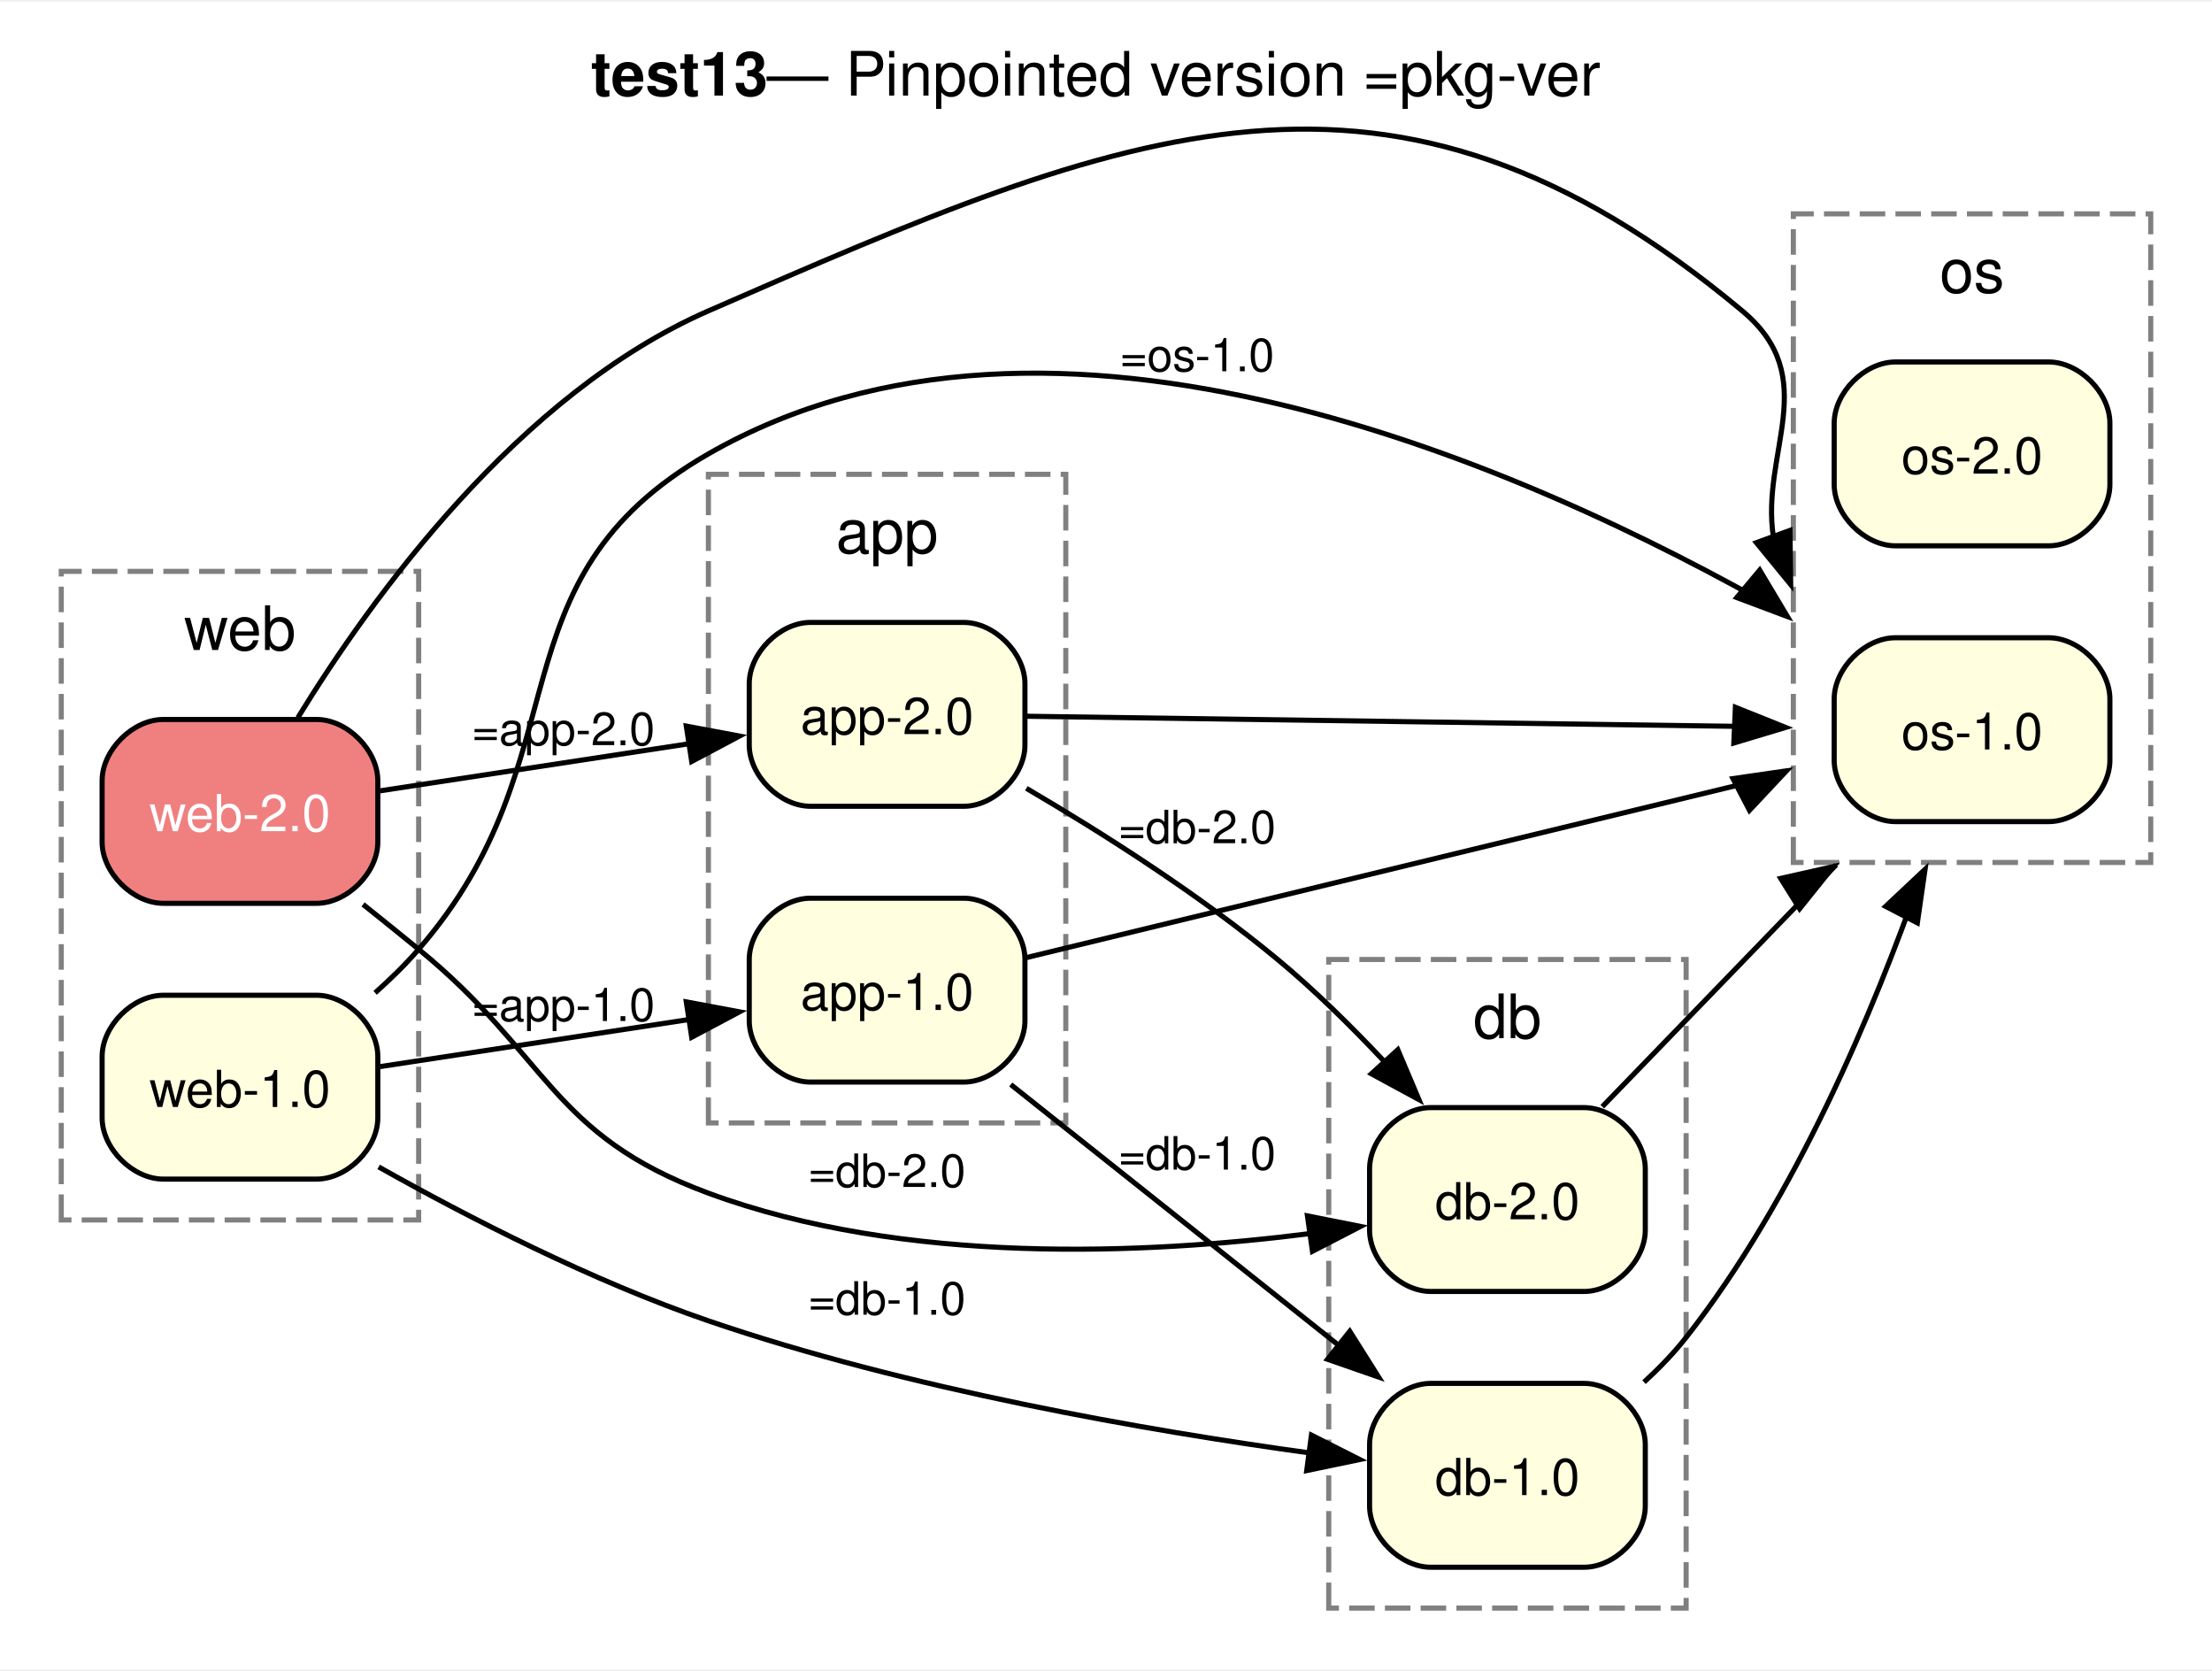
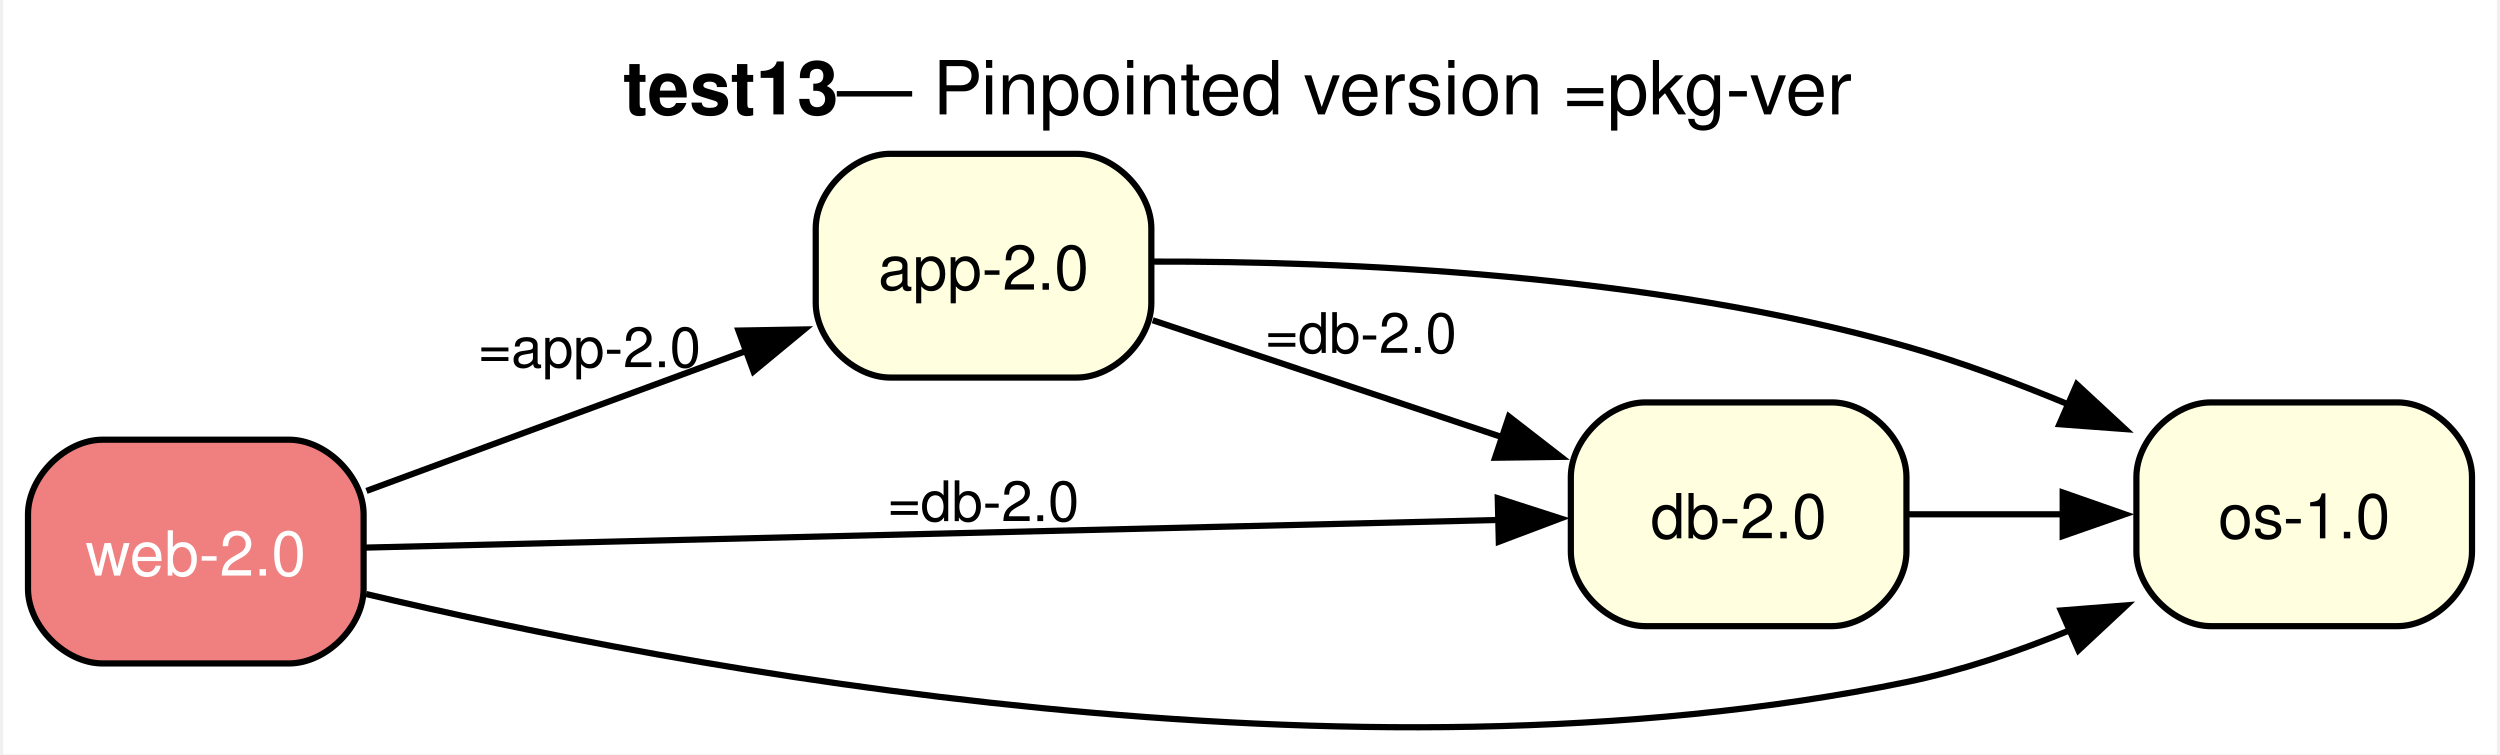
- <svg xmlns="http://www.w3.org/2000/svg" width="433pt" height="327pt" viewBox="0.00 0.00 433.25 326.56">
-   <g id="graph0" class="graph" transform="scale(1 1) rotate(0) translate(4 322.56)">
-     <polygon fill="white" stroke="none" points="-4,4 -4,-322.56 429.25,-322.56 429.25,4 -4,4" />
-     <text text-anchor="start" x="111.75" y="-304.16" font-family="Helvetica,sans-Serif" font-weight="bold" font-size="12.00">test13</text>
-     <text text-anchor="start" x="146.25" y="-304.16" font-family="Helvetica,sans-Serif" font-size="12.00"> — Pinpointed version =pkg-ver</text>
-     <g id="clust1" class="cluster">
-       <polygon fill="none" stroke="gray" stroke-dasharray="5,2" points="8,-84 8,-211 78,-211 78,-84 8,-84" />
-       <text text-anchor="middle" x="43" y="-195.6" font-family="Helvetica,sans-Serif" font-size="12.00">web</text>
+ <svg xmlns="http://www.w3.org/2000/svg" width="401pt" height="121pt" viewBox="0.00 0.00 401.25 121.38">
+   <g id="graph0" class="graph" transform="scale(1 1) rotate(0) translate(4 117.38)">
+     <polygon fill="white" stroke="none" points="-4,4 -4,-117.38 397.25,-117.38 397.25,4 -4,4" />
+     <text text-anchor="start" x="95.75" y="-98.98" font-family="Helvetica,sans-Serif" font-weight="bold" font-size="12.00">test13</text>
+     <text text-anchor="start" x="130.25" y="-98.98" font-family="Helvetica,sans-Serif" font-size="12.00"> — Pinpointed version =pkg-ver</text>
+     <g id="node1" class="node">
+       <path fill="lightcoral" stroke="black" d="M42,-46.63C42,-46.63 12,-46.63 12,-46.63 6,-46.63 0,-40.63 0,-34.63 0,-34.63 0,-22.63 0,-22.63 0,-16.63 6,-10.63 12,-10.63 12,-10.63 42,-10.63 42,-10.63 48,-10.63 54,-16.63 54,-22.63 54,-22.63 54,-34.63 54,-34.63 54,-40.63 48,-46.63 42,-46.63" />
+       <text text-anchor="middle" x="27" y="-24.76" font-family="Helvetica,sans-Serif" font-size="10.00" fill="white">web-2.0</text>
    </g>
-     <g id="clust2" class="cluster">
-       <polygon fill="none" stroke="gray" stroke-dasharray="5,2" points="134.75,-103 134.75,-230 204.75,-230 204.75,-103 134.75,-103" />
-       <text text-anchor="middle" x="169.75" y="-214.6" font-family="Helvetica,sans-Serif" font-size="12.00">app</text>
+     <g id="node2" class="node">
+       <path fill="lightyellow" stroke="black" d="M168.75,-92.63C168.75,-92.63 138.75,-92.63 138.75,-92.63 132.75,-92.63 126.75,-86.63 126.75,-80.63 126.75,-80.63 126.75,-68.63 126.75,-68.63 126.75,-62.63 132.75,-56.63 138.75,-56.63 138.75,-56.63 168.75,-56.63 168.75,-56.63 174.75,-56.63 180.75,-62.63 180.75,-68.63 180.75,-68.63 180.75,-80.63 180.75,-80.63 180.75,-86.63 174.75,-92.63 168.75,-92.63" />
+       <text text-anchor="middle" x="153.75" y="-70.76" font-family="Helvetica,sans-Serif" font-size="10.00">app-2.0</text>
    </g>
-     <g id="clust3" class="cluster">
-       <polygon fill="none" stroke="gray" stroke-dasharray="5,2" points="256.25,-8 256.25,-135 326.25,-135 326.25,-8 256.25,-8" />
-       <text text-anchor="middle" x="291.25" y="-119.6" font-family="Helvetica,sans-Serif" font-size="12.00">db</text>
-     </g>
-     <g id="clust4" class="cluster">
-       <polygon fill="none" stroke="gray" stroke-dasharray="5,2" points="347.25,-154 347.25,-281 417.25,-281 417.25,-154 347.25,-154" />
-       <text text-anchor="middle" x="382.25" y="-265.6" font-family="Helvetica,sans-Serif" font-size="12.00">os</text>
-     </g>
-     <g id="node1" class="node">
-       <path fill="lightcoral" stroke="black" d="M58,-182C58,-182 28,-182 28,-182 22,-182 16,-176 16,-170 16,-170 16,-158 16,-158 16,-152 22,-146 28,-146 28,-146 58,-146 58,-146 64,-146 70,-152 70,-158 70,-158 70,-170 70,-170 70,-176 64,-182 58,-182" />
-       <text text-anchor="middle" x="43" y="-160.12" font-family="Helvetica,sans-Serif" font-size="10.00" fill="white">web-2.0</text>
+     <g id="edge1" class="edge">
+       <path fill="none" stroke="black" d="M54.46,-38.39C72.24,-44.94 95.92,-53.68 115.59,-60.93" />
+       <polygon fill="black" stroke="black" points="114.32,-64.19 124.91,-64.37 116.74,-57.62 114.32,-64.19" />
+       <text text-anchor="middle" x="90.38" y="-58.3" font-family="Helvetica,sans-Serif" font-size="9.00">=app-2.0</text>
    </g>
    <g id="node3" class="node">
-       <path fill="lightyellow" stroke="black" d="M184.75,-201C184.75,-201 154.75,-201 154.75,-201 148.75,-201 142.75,-195 142.75,-189 142.75,-189 142.75,-177 142.75,-177 142.75,-171 148.75,-165 154.75,-165 154.75,-165 184.75,-165 184.75,-165 190.75,-165 196.75,-171 196.75,-177 196.75,-177 196.75,-189 196.75,-189 196.75,-195 190.75,-201 184.75,-201" />
-       <text text-anchor="middle" x="169.75" y="-179.12" font-family="Helvetica,sans-Serif" font-size="10.00">app-2.0</text>
-     </g>
-     <g id="edge1" class="edge">
-       <path fill="none" stroke="black" d="M70.46,-168.03C88.07,-170.71 111.48,-174.28 131.04,-177.26" />
-       <polygon fill="black" stroke="black" points="130.42,-180.7 140.84,-178.75 131.48,-173.78 130.42,-180.7" />
-       <text text-anchor="middle" x="106.38" y="-176.96" font-family="Helvetica,sans-Serif" font-size="9.00">=app-2.0</text>
-     </g>
-     <g id="node5" class="node">
-       <path fill="lightyellow" stroke="black" d="M306.25,-106C306.25,-106 276.25,-106 276.25,-106 270.25,-106 264.25,-100 264.25,-94 264.25,-94 264.25,-82 264.25,-82 264.25,-76 270.25,-70 276.25,-70 276.25,-70 306.25,-70 306.25,-70 312.25,-70 318.25,-76 318.25,-82 318.25,-82 318.25,-94 318.25,-94 318.25,-100 312.25,-106 306.25,-106" />
-       <text text-anchor="middle" x="291.25" y="-84.12" font-family="Helvetica,sans-Serif" font-size="10.00">db-2.0</text>
+       <path fill="lightyellow" stroke="black" d="M290.25,-52.63C290.25,-52.63 260.25,-52.63 260.25,-52.63 254.25,-52.63 248.25,-46.63 248.25,-40.63 248.25,-40.63 248.25,-28.63 248.25,-28.63 248.25,-22.63 254.25,-16.63 260.25,-16.63 260.25,-16.63 290.25,-16.63 290.25,-16.63 296.25,-16.63 302.25,-22.63 302.25,-28.63 302.25,-28.63 302.25,-40.63 302.25,-40.63 302.25,-46.63 296.25,-52.63 290.25,-52.63" />
+       <text text-anchor="middle" x="275.25" y="-30.76" font-family="Helvetica,sans-Serif" font-size="10.00">db-2.0</text>
    </g>
    <g id="edge2" class="edge">
-       <path fill="none" stroke="black" d="M67.11,-145.79C70.77,-142.87 74.5,-139.86 78,-137 103.52,-116.14 103.83,-100.67 134.75,-89.25 173.09,-75.09 220.48,-77.24 252.79,-81.36" />
-       <polygon fill="black" stroke="black" points="252.08,-84.8 262.47,-82.73 253.06,-77.87 252.08,-84.8" />
-       <text text-anchor="middle" x="169.75" y="-90.45" font-family="Helvetica,sans-Serif" font-size="9.00">=db-2.0</text>
+       <path fill="none" stroke="black" d="M54.35,-29.27C98.23,-30.34 186.41,-32.49 236.75,-33.72" />
+       <polygon fill="black" stroke="black" points="236.49,-37.21 246.57,-33.96 236.66,-30.22 236.49,-37.21" />
+       <text text-anchor="middle" x="153.75" y="-33.53" font-family="Helvetica,sans-Serif" font-size="9.00">=db-2.0</text>
    </g>
-     <g id="node7" class="node">
-       <path fill="lightyellow" stroke="black" d="M397.25,-198C397.25,-198 367.25,-198 367.25,-198 361.25,-198 355.25,-192 355.25,-186 355.25,-186 355.25,-174 355.25,-174 355.25,-168 361.25,-162 367.25,-162 367.25,-162 397.25,-162 397.25,-162 403.25,-162 409.25,-168 409.25,-174 409.25,-174 409.25,-186 409.25,-186 409.25,-192 403.25,-198 397.25,-198" />
-       <text text-anchor="middle" x="382.25" y="-176.12" font-family="Helvetica,sans-Serif" font-size="10.00">os-1.0</text>
+     <g id="node4" class="node">
+       <path fill="lightyellow" stroke="black" d="M381.25,-52.63C381.25,-52.63 351.25,-52.63 351.25,-52.63 345.25,-52.63 339.25,-46.63 339.25,-40.63 339.25,-40.63 339.25,-28.63 339.25,-28.63 339.25,-22.63 345.25,-16.63 351.25,-16.63 351.25,-16.63 381.25,-16.63 381.25,-16.63 387.25,-16.63 393.25,-22.63 393.25,-28.63 393.25,-28.63 393.25,-40.63 393.25,-40.63 393.25,-46.63 387.25,-52.63 381.25,-52.63" />
+       <text text-anchor="middle" x="366.25" y="-30.76" font-family="Helvetica,sans-Serif" font-size="10.00">os-1.0</text>
    </g>
    <g id="edge3" class="edge">
-       <path fill="none" stroke="black" d="M54.34,-182.35C68.81,-205.92 97.56,-245.75 134.75,-262 217.22,-298.03 268.15,-319.67 337.25,-262 353.05,-248.82 340.78,-234.37 343.35,-217.68" />
-       <polygon fill="black" stroke="black" points="346.59,-219.02 346.73,-208.42 340.01,-216.62 346.59,-219.02" />
-     </g>
-     <g id="node2" class="node">
-       <path fill="lightyellow" stroke="black" d="M58,-128C58,-128 28,-128 28,-128 22,-128 16,-122 16,-116 16,-116 16,-104 16,-104 16,-98 22,-92 28,-92 28,-92 58,-92 58,-92 64,-92 70,-98 70,-104 70,-104 70,-116 70,-116 70,-122 64,-128 58,-128" />
-       <text text-anchor="middle" x="43" y="-106.12" font-family="Helvetica,sans-Serif" font-size="10.00">web-1.0</text>
-     </g>
-     <g id="node4" class="node">
-       <path fill="lightyellow" stroke="black" d="M184.75,-147C184.75,-147 154.75,-147 154.75,-147 148.75,-147 142.75,-141 142.75,-135 142.75,-135 142.75,-123 142.75,-123 142.75,-117 148.75,-111 154.75,-111 154.75,-111 184.75,-111 184.75,-111 190.75,-111 196.75,-117 196.75,-123 196.75,-123 196.75,-135 196.75,-135 196.75,-141 190.75,-147 184.75,-147" />
-       <text text-anchor="middle" x="169.75" y="-125.12" font-family="Helvetica,sans-Serif" font-size="10.00">app-1.0</text>
+       <path fill="none" stroke="black" d="M54.4,-21.8C103.65,-10.12 212.67,10.75 302.25,-7.63 311.1,-9.45 320.25,-12.56 328.73,-16.05" />
+       <polygon fill="black" stroke="black" points="327.1,-19.15 337.66,-19.98 329.92,-12.75 327.1,-19.15" />
    </g>
    <g id="edge4" class="edge">
-       <path fill="none" stroke="black" d="M70.46,-114.03C88.07,-116.71 111.48,-120.28 131.04,-123.26" />
-       <polygon fill="black" stroke="black" points="130.42,-126.7 140.84,-124.75 131.48,-119.78 130.42,-126.7" />
-       <text text-anchor="middle" x="106.38" y="-122.96" font-family="Helvetica,sans-Serif" font-size="9.00">=app-1.0</text>
-     </g>
-     <g id="node6" class="node">
-       <path fill="lightyellow" stroke="black" d="M306.25,-52C306.25,-52 276.25,-52 276.25,-52 270.25,-52 264.25,-46 264.25,-40 264.25,-40 264.25,-28 264.25,-28 264.25,-22 270.25,-16 276.25,-16 276.25,-16 306.25,-16 306.25,-16 312.25,-16 318.25,-22 318.25,-28 318.25,-28 318.25,-40 318.25,-40 318.25,-46 312.25,-52 306.25,-52" />
-       <text text-anchor="middle" x="291.25" y="-30.12" font-family="Helvetica,sans-Serif" font-size="10.00">db-1.0</text>
+       <path fill="none" stroke="black" d="M180.97,-65.85C197.47,-60.33 219.02,-53.12 237.24,-47.02" />
+       <polygon fill="black" stroke="black" points="238.28,-50.36 246.65,-43.87 236.06,-43.73 238.28,-50.36" />
+       <text text-anchor="middle" x="214.5" y="-60.59" font-family="Helvetica,sans-Serif" font-size="9.00">=db-2.0</text>
    </g>
    <g id="edge5" class="edge">
-       <path fill="none" stroke="black" d="M70.16,-94.39C87.85,-84.44 112.05,-72.02 134.75,-64.25 173.92,-50.85 220.78,-42.75 252.75,-38.35" />
-       <polygon fill="black" stroke="black" points="252.86,-41.87 262.32,-37.09 251.94,-34.93 252.86,-41.87" />
-       <text text-anchor="middle" x="169.75" y="-65.45" font-family="Helvetica,sans-Serif" font-size="9.00">=db-1.0</text>
+       <path fill="none" stroke="black" d="M181.14,-75.29C211.08,-75.35 261.09,-73.39 302.25,-61.63 310.94,-59.15 320.02,-55.76 328.49,-52.23" />
+       <polygon fill="black" stroke="black" points="329.66,-55.54 337.43,-48.34 326.86,-49.12 329.66,-55.54" />
    </g>
    <g id="edge6" class="edge">
-       <path fill="none" stroke="black" d="M69.47,-128.47C72.5,-131.17 75.43,-134.04 78,-137 110.73,-174.73 91.42,-209.15 134.75,-234 202.3,-272.74 294.89,-231.65 345.17,-202.91" />
-       <polygon fill="black" stroke="black" points="340.66,-211.24 346.09,-202.15 336.17,-205.87 340.66,-211.24" />
-       <text text-anchor="middle" x="230.5" y="-250.18" font-family="Helvetica,sans-Serif" font-size="9.00">=os-1.0</text>
-     </g>
-     <g id="edge7" class="edge">
-       <path fill="none" stroke="black" d="M197.02,-168.52C212.07,-159.69 230.95,-147.69 246.25,-135 253.51,-128.98 260.76,-121.82 267.23,-114.93" />
-       <polygon fill="black" stroke="black" points="269.78,-117.33 273.91,-107.57 264.6,-112.62 269.78,-117.33" />
-       <text text-anchor="middle" x="230.5" y="-157.76" font-family="Helvetica,sans-Serif" font-size="9.00">=db-2.0</text>
-     </g>
-     <g id="edge8" class="edge">
-       <path fill="none" stroke="black" d="M196.98,-182.63C233.88,-182.1 301.29,-181.14 343.55,-180.54" />
-       <polygon fill="black" stroke="black" points="335.9,-184.38 345.74,-180.44 335.59,-177.39 335.9,-184.38" />
-     </g>
-     <g id="edge9" class="edge">
-       <path fill="none" stroke="black" d="M193.97,-110.52C211.17,-96.85 235.17,-77.76 256.25,-61 256.91,-60.47 257.59,-59.94 258.26,-59.4" />
-       <polygon fill="black" stroke="black" points="260.37,-62.2 266.02,-53.24 256.01,-56.72 260.37,-62.2" />
-       <text text-anchor="middle" x="230.5" y="-93.86" font-family="Helvetica,sans-Serif" font-size="9.00">=db-1.0</text>
-     </g>
-     <g id="edge10" class="edge">
-       <path fill="none" stroke="black" d="M196.98,-135.36C234.03,-144.33 301.87,-160.77 344.09,-171" />
-       <polygon fill="black" stroke="black" points="335.42,-170.42 345.91,-171.94 338.66,-164.22 335.42,-170.42" />
-     </g>
-     <g id="edge12" class="edge">
-       <path fill="none" stroke="black" d="M309.83,-106.18C322.91,-119.7 340.96,-138.35 355.64,-153.53" />
-       <polygon fill="black" stroke="black" points="344.77,-150.88 355.11,-153.2 348.48,-144.94 344.77,-150.88" />
-     </g>
-     <g id="edge11" class="edge">
-       <path fill="none" stroke="black" d="M318,-52.24C320.99,-54.98 323.83,-57.92 326.25,-61 347.72,-88.31 363.14,-125.35 372.09,-150.82" />
-       <polygon fill="black" stroke="black" points="365.33,-145.4 373.05,-152.66 371.54,-142.17 365.33,-145.4" />
-     </g>
-     <g id="node8" class="node">
-       <path fill="lightyellow" stroke="black" d="M397.25,-252C397.25,-252 367.25,-252 367.25,-252 361.25,-252 355.25,-246 355.25,-240 355.25,-240 355.25,-228 355.25,-228 355.25,-222 361.25,-216 367.25,-216 367.25,-216 397.25,-216 397.25,-216 403.25,-216 409.25,-222 409.25,-228 409.25,-228 409.25,-240 409.25,-240 409.25,-246 403.25,-252 397.25,-252" />
-       <text text-anchor="middle" x="382.25" y="-230.12" font-family="Helvetica,sans-Serif" font-size="10.00">os-2.0</text>
+       <path fill="none" stroke="black" d="M302.47,-34.63C310.37,-34.63 319.19,-34.63 327.68,-34.63" />
+       <polygon fill="black" stroke="black" points="327.39,-38.13 337.39,-34.63 327.39,-31.13 327.39,-38.13" />
    </g>
  </g>
</svg>
